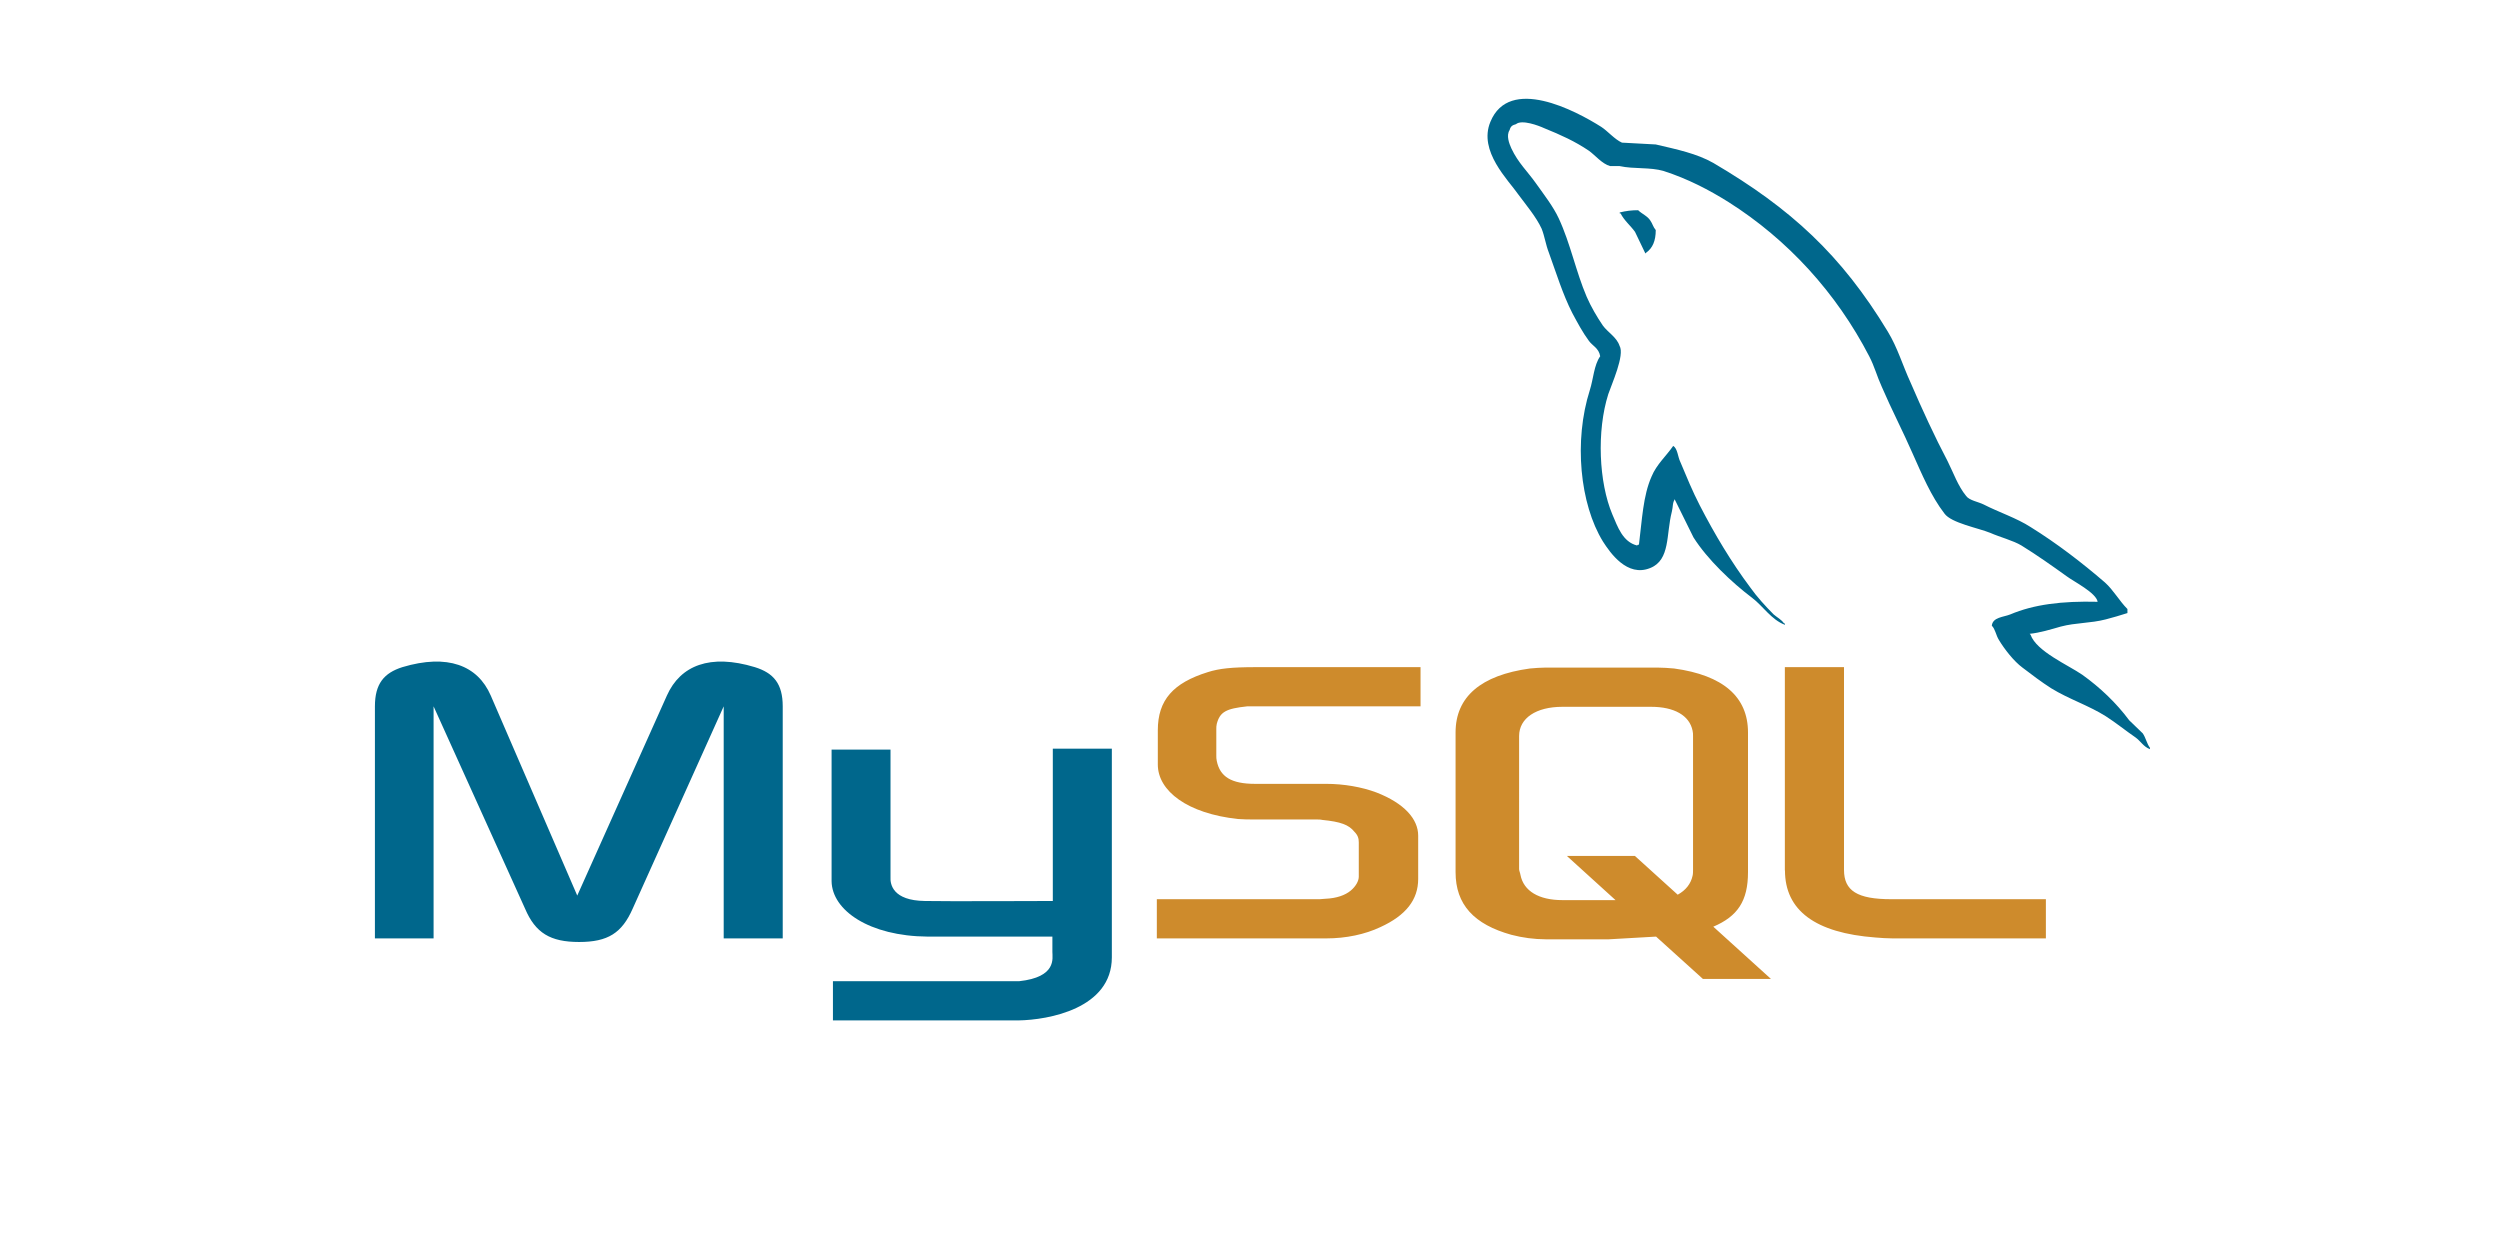
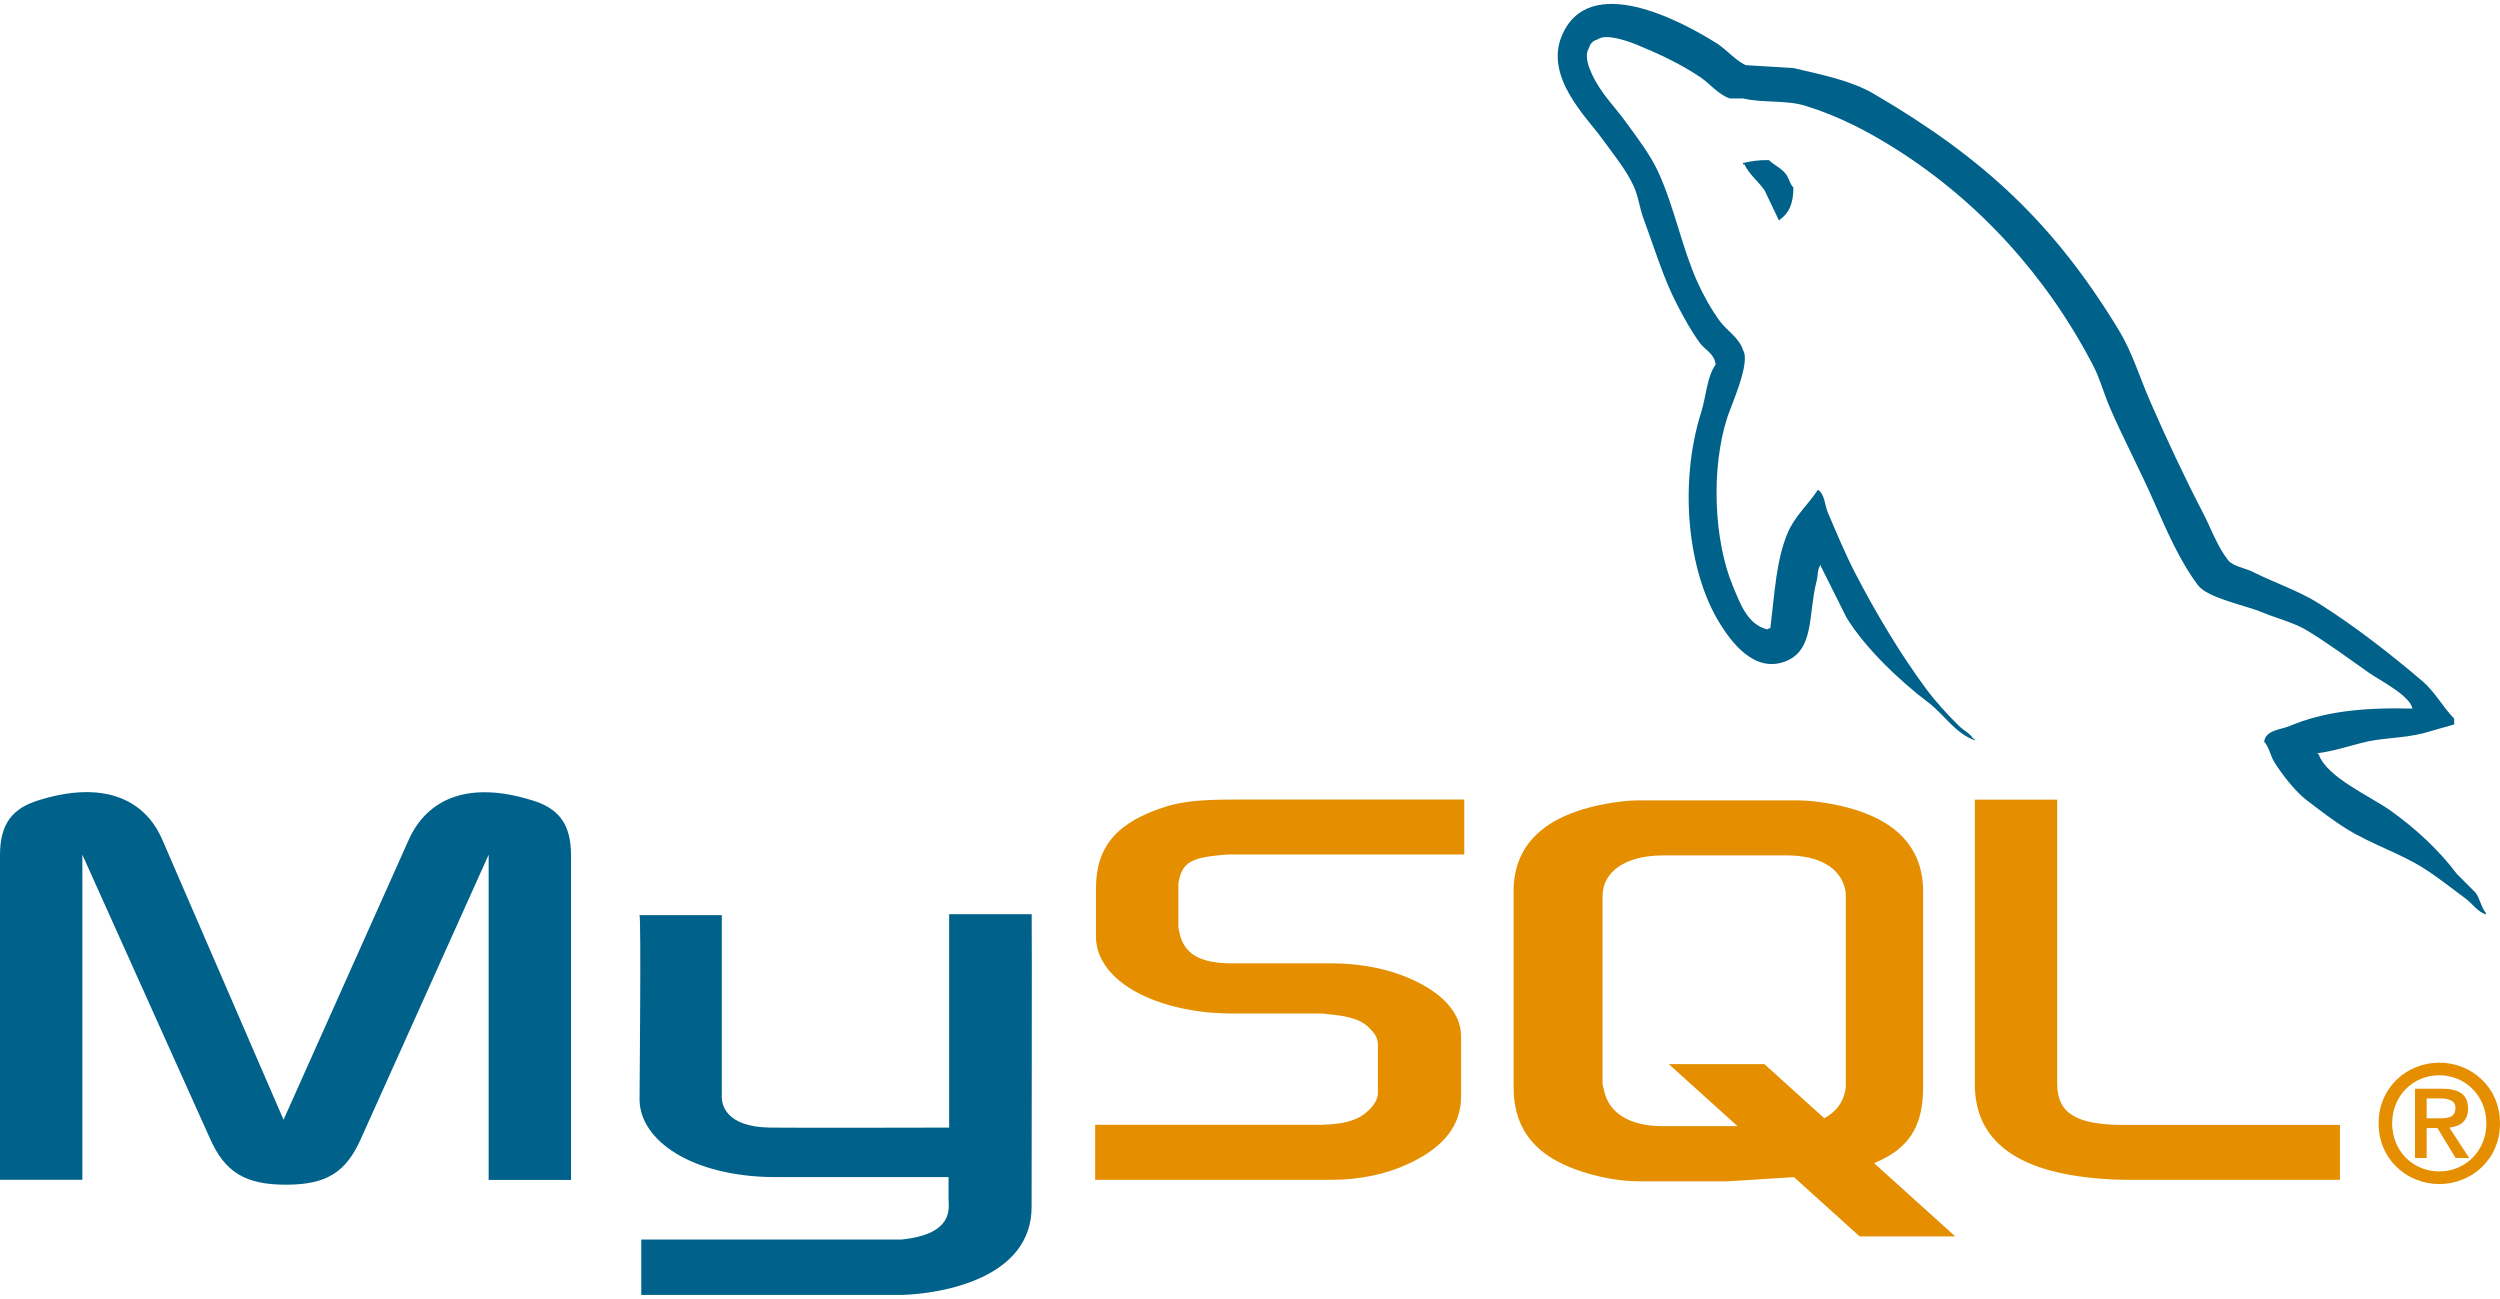
- <svg xmlns="http://www.w3.org/2000/svg" width="120" height="60" viewBox="0 0 9.252 4.626">
-   <g transform="matrix(.037376 0 0 .037376 1.069994 -1.319339)" fill-rule="evenodd">
-     <path d="M8.504 128.215h5.8v-22.977l9.058 20.033c1.026 2.408 2.5 3.3 5.354 3.3s4.24-.893 5.3-3.3l9.013-20.033v22.977h5.845v-22.977c0-2.23-.893-3.303-2.767-3.883-4.417-1.338-7.362-.178-8.7 2.81l-8.878 19.81-8.567-19.81c-1.294-2.988-4.284-4.148-8.745-2.81-1.83.58-2.722 1.652-2.722 3.883l-.001 22.977zm45.198-18.694h5.845v12.627c-.044.713.223 2.32 3.4 2.363 1.65.045 12.582 0 12.67 0v-15.08h5.845v20.658c0 5.086-6.3 6.2-9.236 6.246h-18.38v-3.88h18.427c3.748-.402 3.302-2.275 3.302-2.9v-1.518h-12.36c-5.756-.045-9.46-2.588-9.503-5.488v-13.03zm125.374-14.635c-3.568-.09-6.336.268-8.656 1.25-.668.27-1.74.27-1.828 1.116.357.355.4.936.713 1.428.535.893 1.473 2.096 2.32 2.72.938.715 1.875 1.428 2.855 2.053 1.74 1.07 3.703 1.695 5.398 2.766.982.625 1.963 1.428 2.945 2.098.5.357.803.938 1.428 1.16v-.135c-.312-.4-.402-.98-.713-1.428-.447-.445-.893-.848-1.34-1.293-1.293-1.74-2.9-3.258-4.64-4.506-1.428-.982-4.55-2.32-5.13-3.97l-.088-.09c.98-.09 2.14-.447 3.078-.715 1.518-.4 2.9-.312 4.46-.713.715-.18 1.428-.402 2.143-.625v-.4c-.803-.803-1.383-1.874-2.23-2.632-2.275-1.963-4.775-3.882-7.363-5.488-1.383-.892-3.168-1.473-4.64-2.23-.537-.268-1.428-.402-1.74-.848-.805-.98-1.25-2.275-1.83-3.436-1.293-2.454-2.543-5.175-3.658-7.763-.803-1.74-1.295-3.48-2.275-5.086-4.596-7.585-9.594-12.18-17.268-16.687-1.65-.937-3.613-1.34-5.7-1.83l-3.346-.18c-.715-.312-1.428-1.16-2.053-1.562-2.543-1.606-9.102-5.086-10.977-.49-1.205 2.9 1.785 5.755 2.8 7.228.76 1.026 1.74 2.186 2.277 3.346.3.758.4 1.562.713 2.365.713 1.963 1.383 4.15 2.32 5.98.5.937 1.025 1.92 1.65 2.767.357.49.982.714 1.115 1.517-.625.893-.668 2.23-1.025 3.347-1.607 5.042-.982 11.288 1.293 14.99.715 1.115 2.4 3.57 4.686 2.632 2.008-.803 1.56-3.346 2.14-5.577.135-.535.045-.892.312-1.25v.09l1.83 3.703c1.383 2.186 3.793 4.462 5.8 5.98 1.07.803 1.918 2.187 3.256 2.677v-.135h-.088c-.268-.4-.67-.58-1.027-.892-.803-.803-1.695-1.785-2.32-2.677-1.873-2.498-3.523-5.265-4.996-8.12-.715-1.383-1.34-2.9-1.918-4.283-.27-.536-.27-1.34-.715-1.606-.67.98-1.65 1.83-2.143 3.034-.848 1.918-.936 4.283-1.248 6.737-.18.045-.1 0-.18.09-1.426-.356-1.918-1.83-2.453-3.078-1.338-3.168-1.562-8.254-.402-11.913.312-.937 1.652-3.882 1.117-4.774-.27-.848-1.16-1.338-1.652-2.008-.58-.848-1.203-1.918-1.605-2.855-1.07-2.5-1.605-5.265-2.766-7.764-.537-1.16-1.473-2.365-2.232-3.435-.848-1.205-1.783-2.053-2.453-3.48-.223-.49-.535-1.294-.178-1.83.088-.357.268-.49.623-.58.58-.49 2.232.134 2.812.4 1.65.67 3.033 1.294 4.416 2.23.625.446 1.295 1.294 2.098 1.518h.938c1.428.312 3.033.09 4.37.49 2.365.76 4.506 1.874 6.426 3.08 5.844 3.703 10.664 8.968 13.92 15.26.535 1.026.758 1.963 1.25 3.034.938 2.187 2.098 4.417 3.033 6.56.938 2.097 1.83 4.24 3.168 5.98.67.937 3.346 1.427 4.55 1.918.893.4 2.275.76 3.08 1.25 1.516.937 3.033 2.008 4.46 3.034.713.534 2.945 1.65 3.078 2.54zm-45.5-38.772a7.09 7.09 0 0 0-1.828.223v.09h.088c.357.714.982 1.205 1.428 1.83l1.027 2.142.088-.09c.625-.446.938-1.16.938-2.23-.268-.312-.312-.625-.535-.937-.268-.446-.848-.67-1.206-1.026z" fill="#00678c" />
-     <path d="M85.916 128.215h16.776c1.963 0 3.838-.4 5.354-1.115 2.543-1.16 3.748-2.72 3.748-4.773v-4.283c0-1.65-1.383-3.213-4.148-4.283-1.428-.535-3.213-.848-4.953-.848h-7.05c-2.365 0-3.48-.715-3.793-2.275-.044-.178-.044-.357-.044-.535v-2.633c0-.135 0-.312.044-.49.312-1.205.937-1.518 3-1.74h17.177v-3.883h-16.33c-2.365 0-3.614.135-4.73.492-3.436 1.07-4.953 2.766-4.953 5.754v3.393c0 2.63 2.945 4.863 7.942 5.398.535.045 1.115.045 1.695.045h6.024c.223 0 .445 0 .623.045 1.83.178 2.633.49 3.168 1.158.357.357.447.67.447 1.072v3.39c0 .4-.268.938-.803 1.383s-1.385.758-2.5.803c-.223 0-.355.045-.58.045H85.916zm62.195-6.736c0 3.97 3 6.2 8.97 6.648.58.045 1.115.088 1.695.088h15.17v-3.88h-15.303c-3.393 0-4.686-.848-4.686-2.9v-20.078H148.1v20.123zm-32.615.177v-13.83c0-3.525 2.498-5.668 7.363-6.336.535-.045 1.07-.09 1.56-.09h11.064c.58 0 1.072.045 1.652.09 4.863.668 7.316 2.81 7.316 6.336v13.83c0 2.855-1.025 4.373-3.436 5.4l5.71 5.174h-6.736l-4.64-4.193-4.686.268h-6.246a13.66 13.66 0 0 1-3.391-.445c-3.7-1.028-5.53-2.99-5.53-6.204zm6.29-.31c0 .178.1.355.135.58.312 1.605 1.828 2.498 4.148 2.498h5.266l-4.818-4.373h6.736l4.238 3.838c.805-.447 1.295-1.072 1.473-1.875.045-.178.045-.4.045-.58v-13.252c0-.178 0-.355-.045-.535-.312-1.516-1.828-2.363-4.104-2.363h-8.79c-2.588 0-4.283 1.115-4.283 2.898z" fill="#ce8b2c" />
+ <svg xmlns="http://www.w3.org/2000/svg" width="256" height="133" viewBox="0 0 204.8 105.765">
+   <path d="M0 96.334h6.747V69.7l10.445 23.227c1.232 2.8 2.92 3.806 6.228 3.806s4.93-.995 6.164-3.806L40.03 69.7v26.644h6.748v-26.6c0-2.595-1.04-3.85-3.18-4.498-5.125-1.6-8.564-.216-10.12 3.244l-10.25 22.923L13.3 68.48c-1.492-3.46-4.995-4.844-10.12-3.244C1.038 65.885 0 67.14 0 69.734v26.6zm52.386-21.686h6.745v14.68c-.063.798.256 2.67 3.952 2.727 1.886.03 14.554 0 14.672 0v-17.48h6.76c.03 0-.007 23.834-.006 23.936.037 5.878-7.294 7.155-10.672 7.254H52.533v-4.54l21.342-.001c4.342-.46 3.83-2.617 3.83-3.344v-1.77h-14.34c-6.672-.06-10.92-2.973-10.973-6.323-.005-.3.144-14.995-.004-15.14z" fill="#00618a" />
+   <path d="M89.716 96.334h19.398c2.27 0 4.477-.475 6.23-1.298 2.92-1.34 4.347-3.157 4.347-5.536v-4.93c0-1.947-1.622-3.763-4.8-4.974-1.687-.65-3.763-.995-5.774-.995h-8.175c-2.724 0-4.022-.822-4.346-2.638-.065-.216-.065-.4-.065-.606v-3.07c0-.173 0-.347.065-.563.324-1.384 1.038-1.774 3.438-2 .195 0 .454-.044.65-.044h19.268v-4.497h-18.944c-2.725 0-4.152.173-5.45.562C91.532 67 89.78 69 89.78 72.46v3.936c0 3.028 3.44 5.623 9.212 6.228.65.043 1.298.086 1.946.086h7.007c.26 0 .52 0 .714.044 2.14.173 3.05.562 3.698 1.34.4.4.52.78.52 1.2v3.936c0 .476-.324 1.082-.973 1.6-.584.52-1.557.865-2.855.952-.26 0-.454.043-.713.043h-18.62v4.498zm72.064-7.828c0 4.628 3.438 7.223 10.38 7.742a29.45 29.45 0 0 0 1.946.086h17.582v-4.498h-17.712c-3.957 0-5.45-.995-5.45-3.374v-23.27h-6.747v23.312zm-37.785.234V72.705c0-4.074 2.86-6.545 8.516-7.325a12.94 12.94 0 0 1 1.821-.13h12.807a13.87 13.87 0 0 1 1.886.13c5.656.78 8.516 3.25 8.516 7.325V88.74c0 3.305-1.215 5.074-4.015 6.227l6.646 6h-7.834l-5.377-4.854-5.413.343h-7.216c-1.235 0-2.535-.174-3.966-.564-4.3-1.17-6.37-3.424-6.37-7.152zm7.283-.4c0 .217.065.433.13.694.4 1.864 2.145 2.904 4.8 2.904h6.13l-5.63-5.083h7.834l4.9 4.433c.905-.482 1.5-1.22 1.7-2.167.065-.216.065-.433.065-.65V73.096c0-.173 0-.4-.065-.607-.4-1.733-2.146-2.73-4.746-2.73H136.22c-3 0-4.94 1.3-4.94 3.337v15.256z" fill="#e48e00" />
+   <g fill="#00618a">
+     <path d="M197.624 57.73c-4.147-.112-7.316.273-10.024 1.415-.77.325-1.997.333-2.123 1.298.423.443.49 1.105.825 1.65.647 1.047 1.74 2.45 2.713 3.184 1.064.803 2.16 1.663 3.303 2.36 2.03 1.238 4.296 1.945 6.25 3.184 1.152.73 2.296 1.65 3.42 2.476.555.408.93 1.042 1.65 1.297v-.118c-.38-.483-.477-1.147-.825-1.65l-1.533-1.533c-1.5-2-3.402-3.737-5.425-5.19-1.613-1.158-5.224-2.722-5.897-4.6l-.118-.118c1.144-.13 2.483-.543 3.54-.825 1.773-.475 3.358-.353 5.19-.825l2.477-.708v-.472c-.926-.95-1.586-2.207-2.595-3.066-2.64-2.25-5.523-4.495-8.49-6.37-1.646-1.04-3.68-1.714-5.425-2.595-.587-.296-1.618-.45-2.005-.944-.916-1.168-1.415-2.65-2.122-4-1.48-2.85-2.934-5.964-4.246-8.963-.895-2.045-1.48-4.062-2.594-5.897-5.355-8.804-11.12-14.118-20.048-19.34-1.9-1.11-4.187-1.55-6.605-2.123l-3.892-.236c-.792-.33-1.616-1.3-2.36-1.77-2.958-1.87-10.545-5.933-12.736-.6-1.383 3.373 2.067 6.664 3.302 8.374.866 1.2 1.976 2.543 2.594 3.892.407.886.478 1.775.826 2.713.857 2.3 1.603 4.823 2.712 6.958.56 1.08 1.178 2.218 1.887 3.184.435.593 1.18.854 1.297 1.77-.728 1.02-.77 2.6-1.18 3.892-1.843 5.812-1.148 13.035 1.533 17.337.823 1.32 2.76 4.152 5.425 3.066 2.33-.95 1.8-3.89 2.477-6.486.15-.59.058-1.02.354-1.415v.118l2.123 4.245c1.57 2.53 4.36 5.175 6.722 6.96 1.225.925 2.2 2.525 3.774 3.066v-.118h-.118c-.307-.48-.787-.677-1.18-1.06-.923-.905-1.95-2.03-2.713-3.066-2.15-2.918-4.048-6.11-5.778-9.435-.826-1.587-1.545-3.338-2.24-4.953-.268-.623-.265-1.564-.825-1.887-.763 1.184-1.887 2.14-2.477 3.538-.944 2.234-1.066 4.958-1.415 7.784-.207.074-.115.023-.236.118-1.642-.396-2.22-2.087-2.83-3.538-1.544-3.67-1.83-9.576-.472-13.798.35-1.092 1.94-4.534 1.297-5.543-.307-1.007-1.32-1.6-1.887-2.36-.7-.95-1.402-2.204-1.887-3.302-1.264-2.86-1.854-6.07-3.184-8.963-.636-1.382-1.71-2.78-2.594-4-.978-1.36-2.073-2.364-2.83-4-.27-.585-.636-1.52-.236-2.123a.93.93 0 0 1 .708-.708c.684-.527 2.59.175 3.302.472 1.89.786 3.47 1.534 5.072 2.595.77.5 1.547 1.496 2.476 1.77h1.06c1.66.382 3.52.12 5.07.59 2.742.833 5.198 2.13 7.43 3.538 6.798 4.292 12.355 10.402 16.157 17.7.612 1.173.876 2.294 1.415 3.538 1.087 2.5 2.456 5.093 3.538 7.547 1.08 2.45 2.13 4.92 3.656 6.958.802 1.07 3.9 1.646 5.307 2.24.987.417 2.603.852 3.538 1.415 1.785 1.077 3.515 2.36 5.19 3.54.837.59 3.41 1.883 3.538 2.948z" />
+     <path d="M144.91 12.798c-.865-.016-1.476.094-2.123.236v.118h.118c.412.848 1.14 1.393 1.65 2.123l1.18 2.476.118-.118c.73-.515 1.065-1.338 1.06-2.595-.293-.308-.336-.694-.59-1.062-.337-.49-1-.768-1.415-1.18z" fill-rule="evenodd" />
  </g>
+   <path d="M194.855 91.708c0 2.97 2.347 4.972 4.972 4.972s4.972-2.002 4.972-4.972-2.347-4.972-4.972-4.972-4.972 2.002-4.972 4.972zm8.83 0c0 2.254-1.723 3.938-3.86 3.938-2.16 0-3.86-1.684-3.86-3.938s1.698-3.938 3.86-3.938c2.135 0 3.86 1.684 3.86 3.938zm-2.52 2.838h1.113l-1.63-2.492c.875-.093 1.537-.518 1.537-1.552 0-1.154-.73-1.63-2.134-1.63h-2.215v5.675h.955v-2.453h.888l1.485 2.453zm-2.374-3.25v-1.63h1.1c.57 0 1.26.106 1.26.77 0 .795-.623.862-1.34.862h-1.02z" fill="#e48e00" fill-rule="evenodd" />
</svg>
